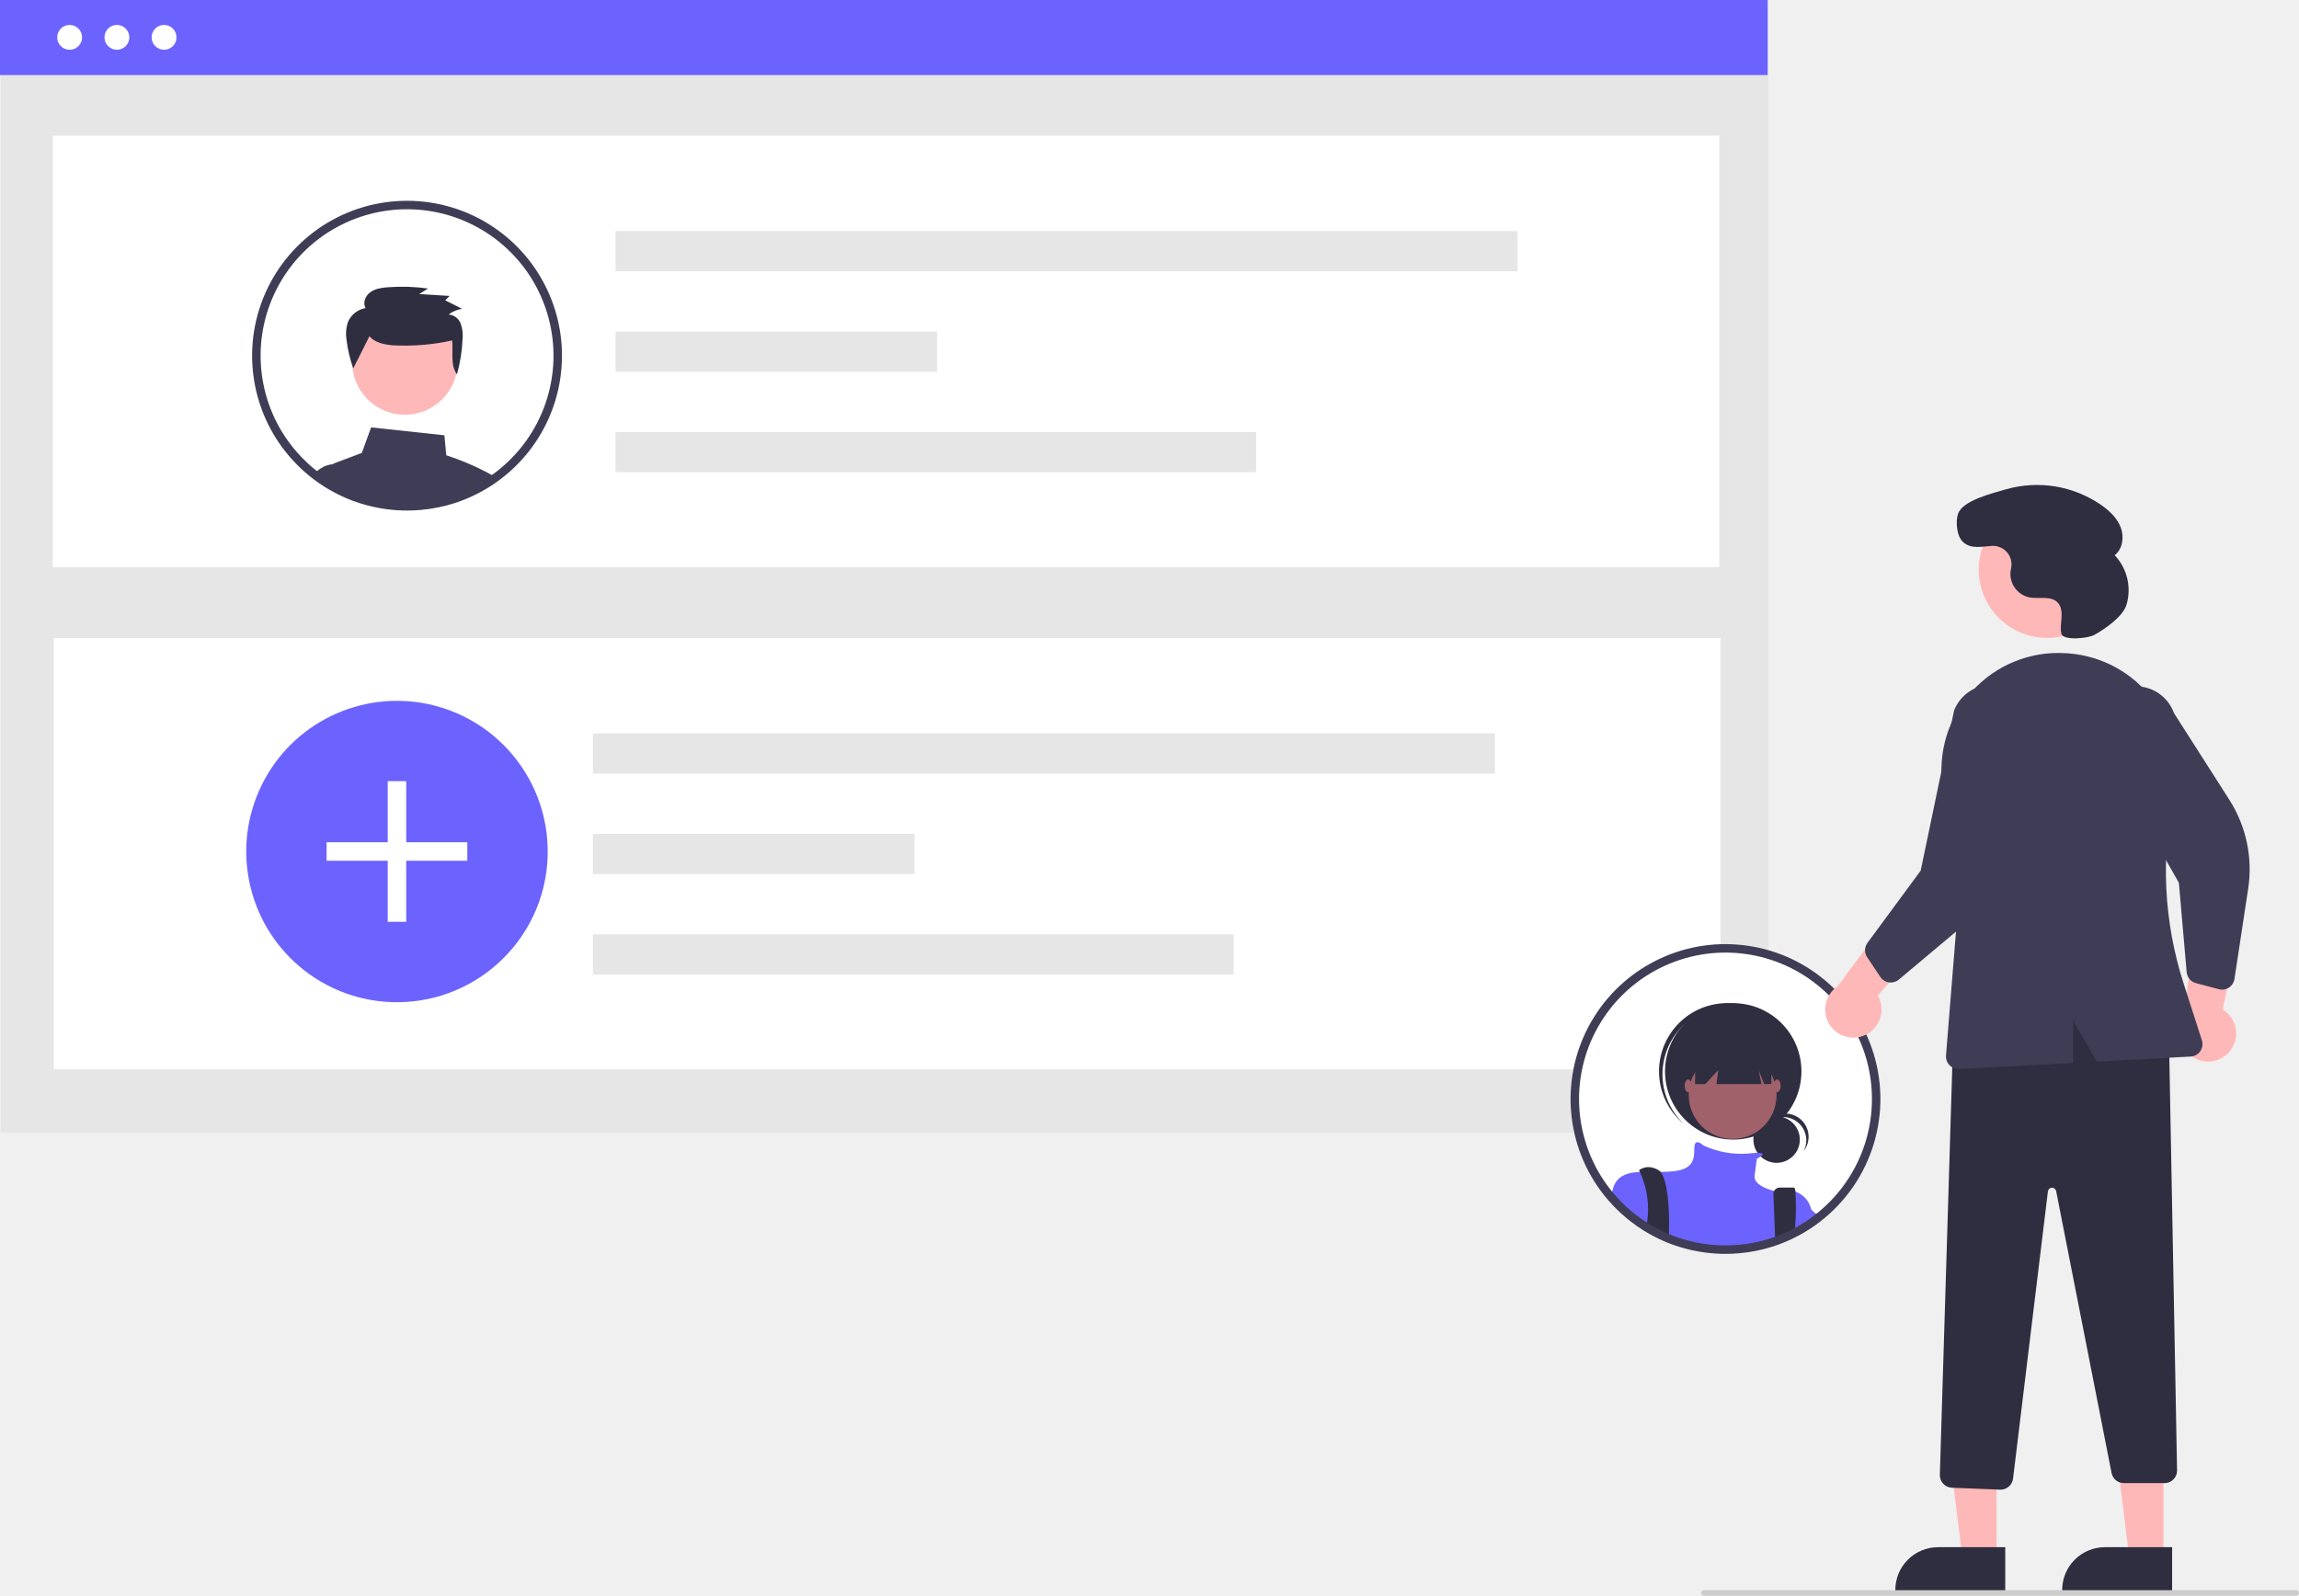
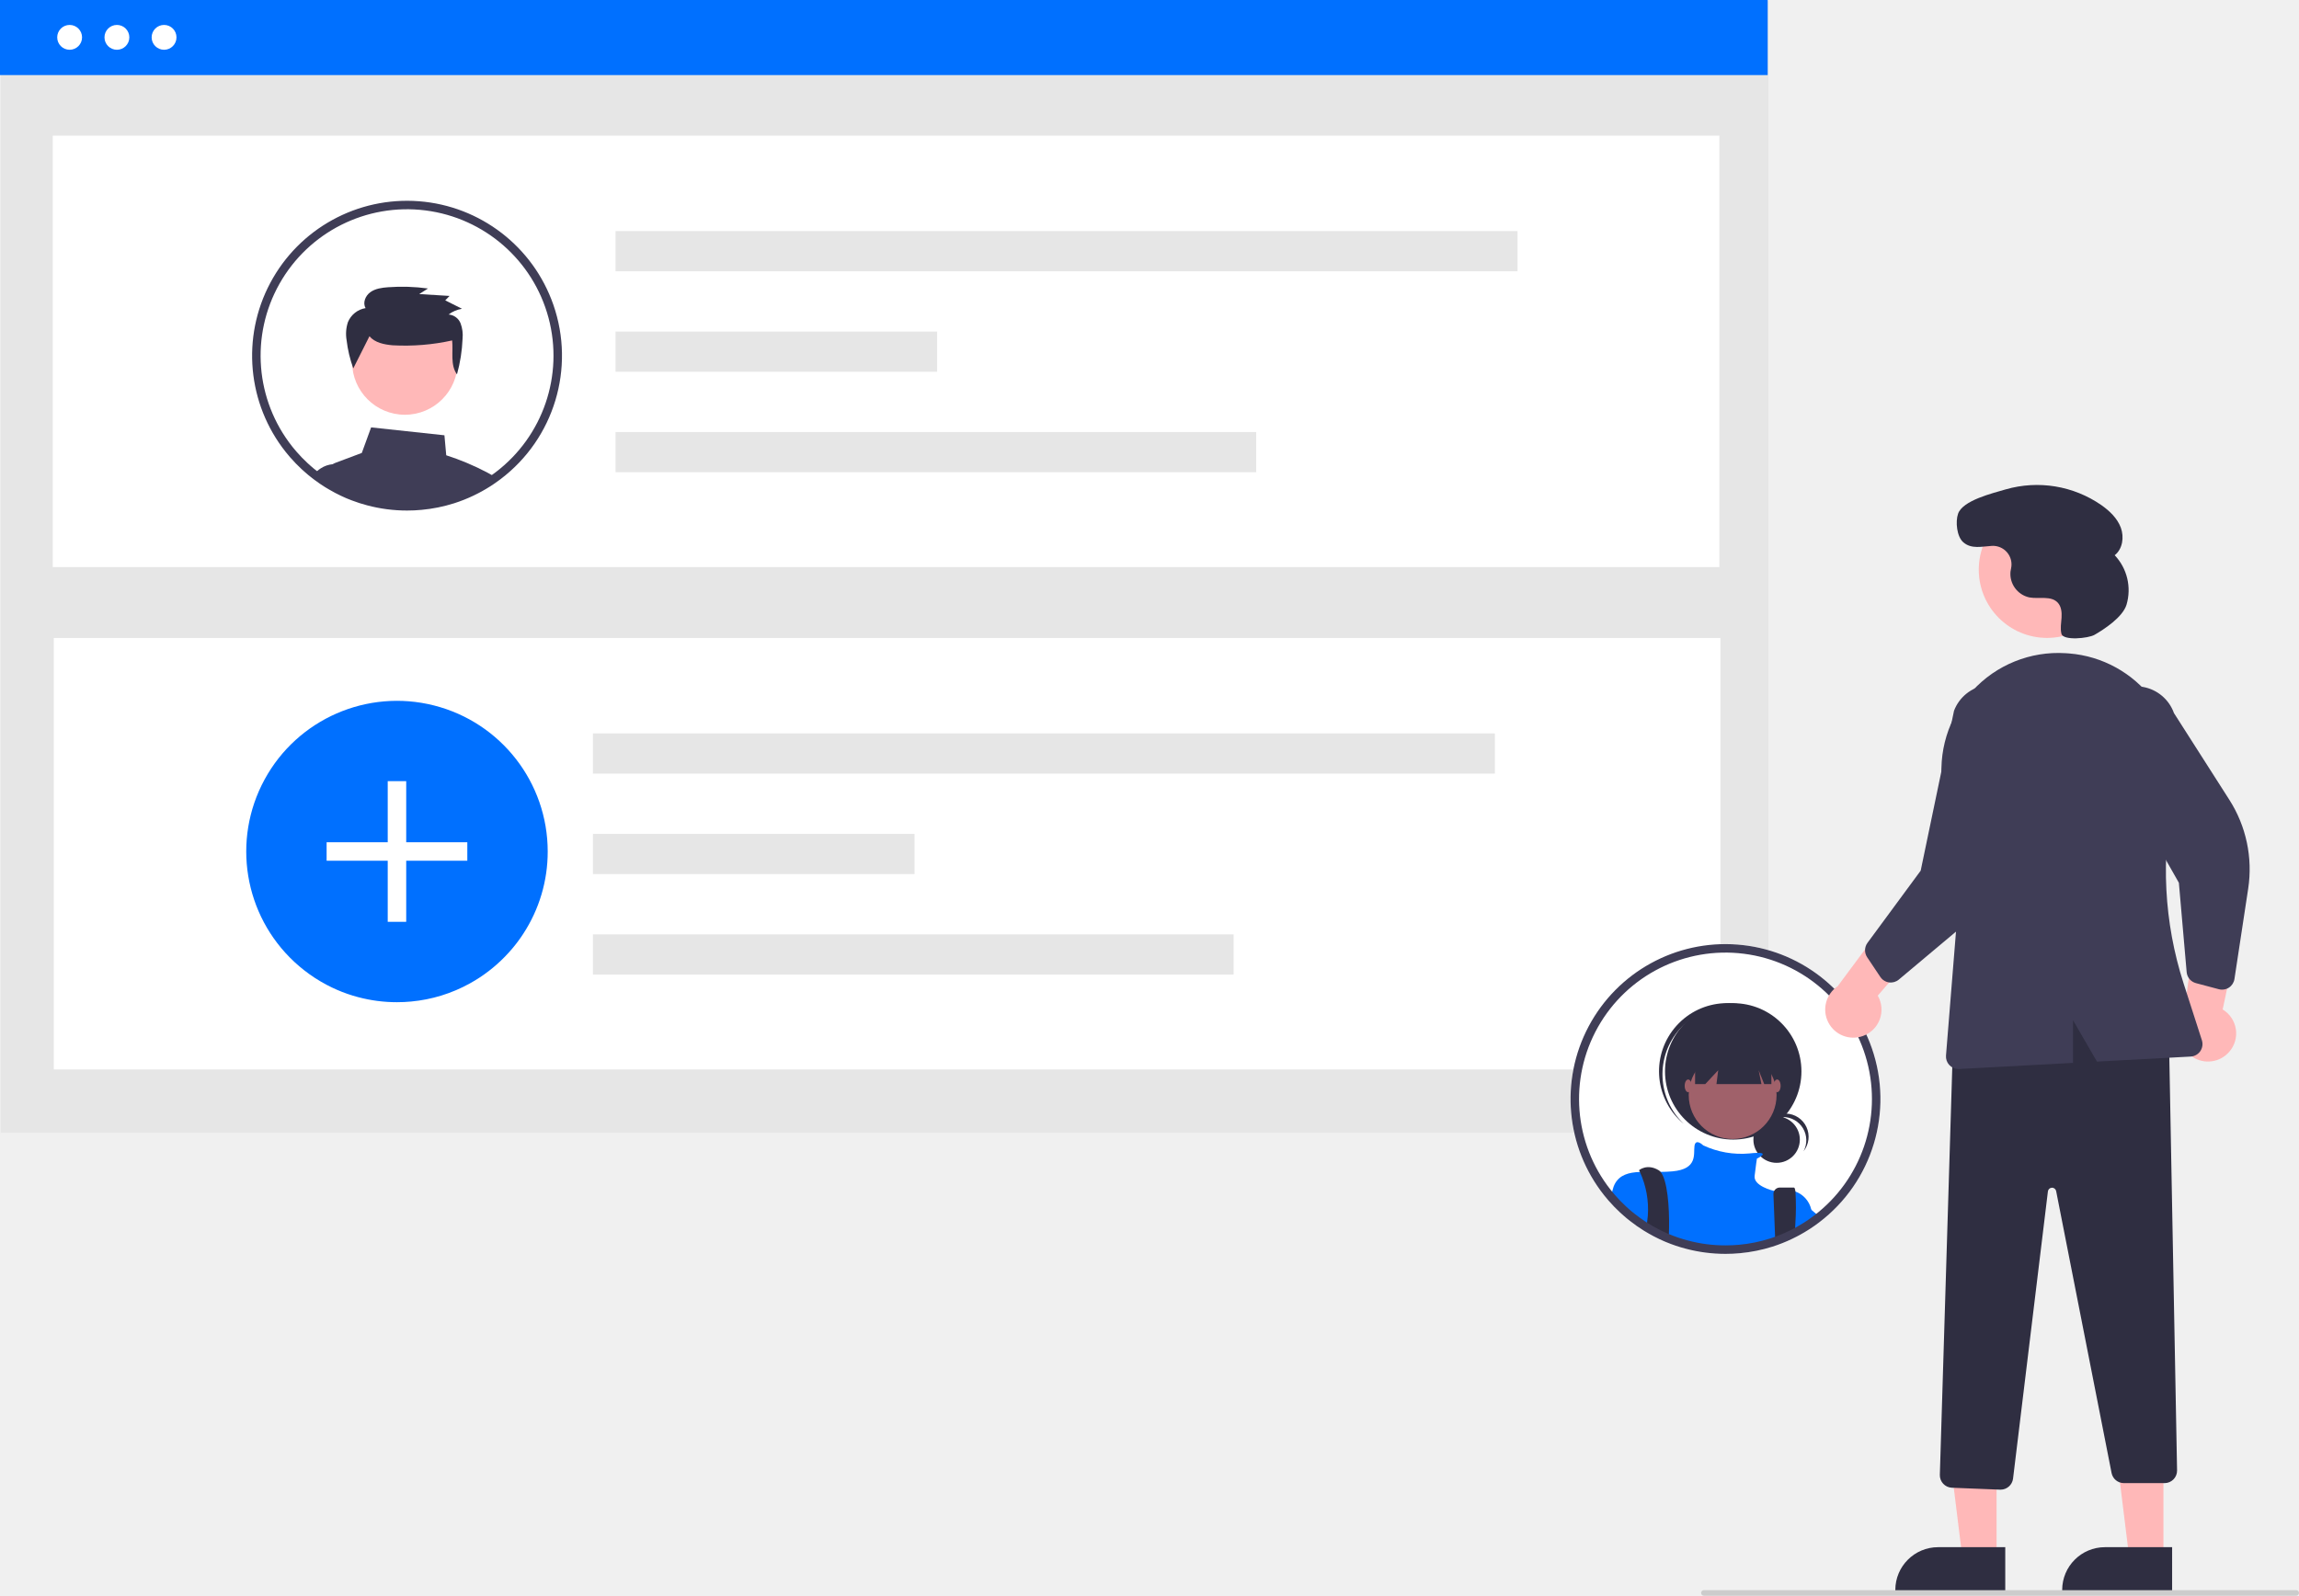
<svg xmlns="http://www.w3.org/2000/svg" width="826.681" height="573.951" viewBox="0 0 826.681 573.951" role="img" artist="Katerina Limpitsouni" source="https://undraw.co/">
  <circle id="b8f08c5c-b476-40dd-b664-770adaae3509" data-name="Ellipse 182" cx="93.108" cy="55.964" r="4.354" fill="#fff" />
  <circle id="eee44b09-a27a-4be3-8c5b-6b6370df12ff" data-name="Ellipse 183" cx="109.633" cy="55.964" r="4.354" fill="#fff" />
  <circle id="a2d5f093-6500-400f-8de1-66712a079cc1" data-name="Ellipse 184" cx="126.158" cy="55.964" r="4.354" fill="#fff" />
  <rect id="e14e0169-ef8c-4de3-8e3e-1fb1636d9038" data-name="Rectangle 266" x="82.529" y="66.193" width="552.899" height="3.073" fill="#fff" />
  <rect id="ffd44901-e4e1-4980-b03e-373b3661f4a7" data-name="Rectangle 246" x="0.271" y="0.36" width="635.631" height="407.086" fill="#e6e6e6" />
-   <rect id="e89f9aca-511f-49ec-bc12-8613d3bd0166" data-name="Rectangle 264" width="635.631" height="27.004" fill="#6c63ff" />
+   <rect id="e89f9aca-511f-49ec-bc12-8613d3bd0166" data-name="Rectangle 264" width="635.631" height="27.004" fill="#0070ff" />
  <rect id="ad9dc5de-4949-4eac-9eb5-22ff577a9f6a" data-name="Rectangle 247" x="18.972" y="48.785" width="599.28" height="155.185" fill="#fff" />
  <rect id="b859c105-7eee-4028-bc04-8285f6faca7e" data-name="Rectangle 259" x="19.351" y="229.471" width="599.28" height="155.185" fill="#fff" />
  <g id="aa41527c-9c03-4708-86c5-0d027f971362" data-name="Group 31">
    <rect id="b2d77c21-275f-42a7-94e0-5b816ba20a4e" data-name="Rectangle 250" x="221.34" y="83.115" width="324.331" height="14.455" fill="#e6e6e6" />
    <rect id="b25a2924-64e6-4438-87d6-1fb43933af96" data-name="Rectangle 251" x="221.34" y="119.252" width="115.639" height="14.455" fill="#e6e6e6" />
    <rect id="b8fe27c9-e561-42fa-9287-e7ff86698f34" data-name="Rectangle 252" x="221.34" y="155.389" width="230.375" height="14.455" fill="#e6e6e6" />
  </g>
-   <path id="a368706a-11d6-41a2-bd00-6a6054248d43-170" data-name="Path 952" d="M383.606,469.293a53.91,53.91,0,0,1-8.813,29.627,52.688,52.688,0,0,1-3.965,5.325,54.427,54.427,0,0,1-11.617,10.322q-1.773,1.175-3.645,2.2a53.739,53.739,0,0,1-21.057,6.485c-1.68.164-3.388.242-5.111.242a53.985,53.985,0,0,1-13.988-1.829,51.938,51.938,0,0,1-7.567-2.627q-1.879-.812-3.673-1.765a53.393,53.393,0,0,1-8.165-5.289q-1.783-1.388-3.438-2.926a54.2,54.2,0,1,1,91.039-39.764Z" transform="translate(-186.6595 -163.0244)" fill="#6c63ff" />
+   <path id="a368706a-11d6-41a2-bd00-6a6054248d43-56" data-name="Path 952" d="M383.606,469.293a53.91,53.91,0,0,1-8.813,29.627,52.688,52.688,0,0,1-3.965,5.325,54.427,54.427,0,0,1-11.617,10.322q-1.773,1.175-3.645,2.2a53.739,53.739,0,0,1-21.057,6.485c-1.68.164-3.388.242-5.111.242a53.985,53.985,0,0,1-13.988-1.829,51.938,51.938,0,0,1-7.567-2.627q-1.879-.812-3.673-1.765a53.393,53.393,0,0,1-8.165-5.289q-1.783-1.388-3.438-2.926a54.2,54.2,0,1,1,91.039-39.764Z" transform="translate(-186.6595 -163.0244)" fill="#0070ff" />
  <g id="a0fe7a2e-49bf-4761-b17e-3d52136366c5" data-name="Group 32">
    <rect id="a077c903-9ff8-47f6-8a24-46120c36a494" data-name="Rectangle 273" x="139.42" y="280.966" width="6.645" height="50.592" fill="#fff" />
    <rect id="a4f09271-2c50-4e11-a9a3-c26018ed4477" data-name="Rectangle 274" x="117.446" y="302.94" width="50.592" height="6.645" fill="#fff" />
  </g>
  <g id="bd7f0843-9709-4a5c-8b0e-26656563f0b3" data-name="Group 33">
    <rect id="e4567469-258f-4b3a-88b2-7a234fbc5498" data-name="Rectangle 250-2" x="213.209" y="263.801" width="324.331" height="14.455" fill="#e6e6e6" />
    <rect id="b26a9710-740f-4201-9a9a-df254658921a" data-name="Rectangle 251-2" x="213.209" y="299.938" width="115.639" height="14.455" fill="#e6e6e6" />
    <rect id="a1758efc-04f7-4da1-846b-fd169401f4c2" data-name="Rectangle 252-2" x="213.209" y="336.075" width="230.375" height="14.455" fill="#e6e6e6" />
  </g>
  <circle id="f2fdcd7e-077f-47c5-987d-3f56ec08fcb2" data-name="Ellipse 194" cx="42.039" cy="13.433" r="4.467" fill="#fff" />
  <circle id="bb8af87f-8865-4134-a554-08faac1a89d0" data-name="Ellipse 195" cx="58.995" cy="13.433" r="4.467" fill="#fff" />
  <circle id="bd4c0ca0-b96c-4f92-a965-84f83cdee98a" data-name="Ellipse 246" cx="25.039" cy="13.433" r="4.467" fill="#fff" />
  <path d="M361.898,332.996a92.633,92.633,0,0,0-14.78-6.22l-.65-7.19-26.36-2.84-3.35,9.19-9.46,3.55a4.605,4.605,0,0,0-.96.5h-.01a4.687,4.687,0,0,0-2,3.12,4.792,4.792,0,0,0,.07,1.88l.5,2.05c.72.43,1.46.84,2.2,1.23l.47.24c1.08.56,2.18,1.09,3.31,1.58.23.1.48.2.71.3.02.01.03.01.05.02.53.22,1.06.43,1.6.63a52.557,52.557,0,0,0,5.42,1.74,55.736,55.736,0,0,0,14.37,1.88c1.77,0,3.52-.08,5.25-.25a55.514,55.514,0,0,0,11.64-2.35c.01,0,.02-.01.03-.01a54.634,54.634,0,0,0,6.99-2.77c.01-.01.03-.01.04-.02.51-.24,1-.5,1.5-.75l.24-.12c.4-.21.8-.42,1.2-.64,1-.55,1.98-1.13,2.95-1.75.27-.16.53-.33.8-.51.38-.25.76-.51,1.13-.78C363.867,334.106,362.898,333.536,361.898,332.996Z" transform="translate(-186.6595 -163.0244)" fill="#3f3d56" />
  <path d="M312.427,337.426l-1.65-7.45h-4.31a1.031,1.031,0,0,0-.13.01h-.01a9.34,9.34,0,0,0-4.34,1.5,9.612,9.612,0,0,0-2.32,2.08c1.28.97,2.61,1.87,3.98,2.73l.06.03c.39.24.79.48,1.19.71.72.43,1.46.84,2.2,1.23l.47.24c1.08.56,2.18,1.09,3.31,1.58.23.1.48.2.71.3.02.01.03.01.05.02.53.22,1.06.43,1.6.63Z" transform="translate(-186.6595 -163.0244)" fill="#3f3d56" />
  <circle cx="145.594" cy="130.191" r="18.985" fill="#ffb8b8" />
  <path d="M319.507,283.968c1.965,2.326,5.291,2.982,8.359,3.251a78.729,78.729,0,0,0,21.38-1.746c.435,4.212-.75,8.754,1.731,12.219a56.723,56.723,0,0,0,2.015-12.859,12.308,12.308,0,0,0-.712-5.507,5.065,5.065,0,0,0-4.315-3.181,10.815,10.815,0,0,1,4.824-2.062l-6.028-3.029,1.548-1.589-10.913-.668,3.161-2.008a68.541,68.541,0,0,0-14.36-.453c-2.224.164-4.549.477-6.351,1.765s-2.843,3.85-1.724,5.741a8.336,8.336,0,0,0-6.353,5.041,13.458,13.458,0,0,0-.482,6.469,45.854,45.854,0,0,0,2.404,10.171Z" transform="translate(-186.6595 -163.0244)" fill="#2f2e41" />
  <path d="M385.637,272.636a55.709,55.709,0,1,0-96.27,52.92c.5.63,1.02,1.26,1.55,1.87.04.04.07.08.11.12a54.035,54.035,0,0,0,4.15,4.28c.38.35.78.71,1.18,1.05.76.68,1.54,1.33,2.35,1.95.32.25.63.5.96.74,1.28.97,2.61,1.87,3.98,2.73l.06.03c.39.24.79.48,1.19.71.72.43,1.46.84,2.2,1.23l.47.24c1.08.56,2.18,1.09,3.31,1.58.23.1.48.2.71.3.02.01.03.01.05.02.53.22,1.06.43,1.6.63a52.557,52.557,0,0,0,5.42,1.74,55.736,55.736,0,0,0,14.37,1.88c1.77,0,3.52-.08,5.25-.25a55.514,55.514,0,0,0,11.64-2.35c.01,0,.02-.01.03-.01a54.634,54.634,0,0,0,6.99-2.77c.01-.01.03-.01.04-.02.51-.24,1-.5,1.5-.75l.24-.12c.4-.21.8-.42,1.2-.64,1-.55,1.98-1.13,2.95-1.75.27-.16.53-.33.8-.51.38-.25.76-.51,1.13-.78.49-.34.98-.69,1.46-1.05.15-.11.31-.22.46-.34a55.689,55.689,0,0,0,18.92-62.68Zm-20.76,60.25c-.33.26-.67.51-1.01.74-.33.25-.66.49-1,.71-.29.21-.58.41-.88.6l-.09.06c-.22.15-.44.29-.66.43q-1.245.78-2.52,1.5c-.09.05-.18.1-.27.15-.38.21-.76.41-1.14.61-.05.03-.11.05-.16.08l-.06.03c-.48.25-.97.49-1.46.72a49.05,49.05,0,0,1-5.83,2.36c-.26.09-.52.18-.78.26a52.454,52.454,0,0,1-11.02,2.24c-1.64.15-3.3.23-4.97.23a51.949,51.949,0,0,1-13.59-1.78,49.382,49.382,0,0,1-6.67-2.26c-.11-.05-.23-.09-.34-.14-.12-.05-.23-.09-.34-.14-.12-.05-.23-.1-.35-.16-.94-.41-1.87-.86-2.78-1.33l-.44-.23c-1.11-.58-2.2-1.2-3.26-1.86-.31-.19-.63-.39-.93-.6-.08-.05-.15-.1-.23-.15-.71-.47-1.42-.96-2.11-1.47-.47-.35-.94-.7-1.4-1.06-.77-.58-1.51-1.2-2.23-1.84-.38-.32-.75-.67-1.11-1a50.811,50.811,0,0,1-4.02-4.16c-.42-.48-.83-.96-1.22-1.46a3.807,3.807,0,0,1-.25-.31,52.659,52.659,0,1,1,73.12,9.23Z" transform="translate(-186.6595 -163.0244)" fill="#3f3d56" />
  <path d="M859.728,539.996a55.709,55.709,0,1,0-96.27,52.92c.5.63,1.02,1.26,1.55,1.87.04.04.07.08.11.12a54.137,54.137,0,0,0,4.15,4.28c.38.35.78.71,1.18,1.05.76.68,1.54,1.33,2.35,1.95a54.775,54.775,0,0,0,4.94,3.47l.06.03c1.11.69,2.24,1.33,3.39,1.94l.47.24c1.08.56,2.18,1.09,3.31,1.58.23.1.48.2.71.3.02.01.03.01.05.02a54.116,54.116,0,0,0,7.02,2.37,55.732,55.732,0,0,0,14.37,1.88c1.77,0,3.52-.08,5.25-.25a55.508,55.508,0,0,0,11.64-2.35c.01,0,.02-.01.03-.01a54.606,54.606,0,0,0,6.99-2.77c.01-.01.03-.01.04-.02.51-.24,1-.5,1.5-.75l.24-.12c.4-.21.8-.42,1.2-.64,1-.55,1.98-1.13,2.95-1.75.27-.16.53-.33.8-.51.88-.58,1.75-1.2,2.59-1.83.15-.11.31-.22.46-.34a55.692,55.692,0,0,0,18.92-62.68Z" transform="translate(-186.6595 -163.0244)" fill="#fff" />
  <circle id="ee9bd31a-9b73-4888-9087-fea26d3b2b97" data-name="Ellipse 188" cx="638.842" cy="409.897" r="8.349" fill="#2f2e41" />
-   <path id="e473f415-6540-4896-b89f-76a5ac7ad60a-171" data-name="Path 969" d="M827.827,564.802a8.35,8.35,0,0,1,7.35,12.312,8.347,8.347,0,1,0-13.868-9.172,8.329,8.329,0,0,1,6.519-3.14Z" transform="translate(-186.6595 -163.0244)" fill="#2f2e41" />
+   <path id="e473f415-6540-4896-b89f-76a5ac7ad60a-57" data-name="Path 969" d="M827.827,564.802a8.35,8.35,0,0,1,7.35,12.312,8.347,8.347,0,1,0-13.868-9.172,8.329,8.329,0,0,1,6.519-3.14Z" transform="translate(-186.6595 -163.0244)" fill="#2f2e41" />
  <circle id="f79ae9d5-f4b5-4dd5-badc-cc4d2f5593dd" data-name="Ellipse 189" cx="623.24" cy="385.353" r="24.526" fill="#2f2e41" />
-   <path id="f9880a76-ad0b-4c2a-99b0-b23c20a810bd-172" data-name="Path 970" d="M790.65,533.16a24.522,24.522,0,0,1,33.99-2.572c-.2-.191-.4-.383-.607-.568a24.526,24.526,0,0,0-32.73,36.535q.07.063.14.125c.208.185.422.36.635.537a24.522,24.522,0,0,1-1.427-34.057Z" transform="translate(-186.6595 -163.0244)" fill="#2f2e41" />
+   <path id="f9880a76-ad0b-4c2a-99b0-b23c20a810bd-58" data-name="Path 970" d="M790.65,533.16a24.522,24.522,0,0,1,33.99-2.572c-.2-.191-.4-.383-.607-.568a24.526,24.526,0,0,0-32.73,36.535q.07.063.14.125c.208.185.422.36.635.537a24.522,24.522,0,0,1-1.427-34.057Z" transform="translate(-186.6595 -163.0244)" fill="#2f2e41" />
  <circle id="b01904a1-9532-4133-8cbd-470829617487" data-name="Ellipse 190" cx="623.032" cy="393.875" r="15.796" fill="#a0616a" />
-   <path d="M837.958,598.056v5.3c-.97.62-1.95,1.2-2.95,1.75-.4.22-.8.43-1.2.64l-.24.12c-.5.25-.99.51-1.5.75-.01.01-.03.01-.04.02a54.606,54.606,0,0,1-6.99,2.77c-.01,0-.02.01-.03.01a55.508,55.508,0,0,1-11.64,2.35c-1.73.17-3.48.25-5.25.25a55.732,55.732,0,0,1-14.37-1.88,54.116,54.116,0,0,1-7.02-2.37c-.02-.01-.03-.01-.05-.02-.23-.1-.48-.2-.71-.3-1.13-.49-2.23-1.02-3.31-1.58l-.47-.24c-1.15-.61-2.28-1.25-3.39-1.94l-.06-.03a54.775,54.775,0,0,1-4.94-3.47c-.81-.62-1.59-1.27-2.35-1.95-.4-.34-.8-.7-1.18-1.05a54.137,54.137,0,0,1-4.15-4.28,20.23,20.23,0,0,1,.76-3.07l.01-.01a4.489,4.489,0,0,1,.21-.5,3.988,3.988,0,0,1,.19-.42c1.79-3.35,5.03-4.18,9.05-4.36,2.27-.1,4.78.01,7.43-.02,1.4-.01,2.85-.06,4.3-.19,9.15-.83,7.49-6.23,7.9-9.14.41-2.82,2.95-.38,3.12-.22l.01.01a32.271,32.271,0,0,0,16.6,2.91c.98-.12,1.96-.19,2.94-.22,2.58-.03,2.02.71,1.13,1.32a11.183,11.183,0,0,1-1.35.76s-.41,2.5-.83,6.24c-.4,3.58,6.46,5.26,7.03,5.39a.061.061,0,0,0,.04.01,13.773,13.773,0,0,1,7.61.2h.01A9.018,9.018,0,0,1,837.958,598.056Z" transform="translate(-186.6595 -163.0244)" fill="#6c63ff" />
+   <path d="M837.958,598.056v5.3c-.97.62-1.95,1.2-2.95,1.75-.4.22-.8.43-1.2.64l-.24.12c-.5.25-.99.51-1.5.75-.01.01-.03.01-.04.02a54.606,54.606,0,0,1-6.99,2.77c-.01,0-.02.01-.03.01a55.508,55.508,0,0,1-11.64,2.35c-1.73.17-3.48.25-5.25.25a55.732,55.732,0,0,1-14.37-1.88,54.116,54.116,0,0,1-7.02-2.37c-.02-.01-.03-.01-.05-.02-.23-.1-.48-.2-.71-.3-1.13-.49-2.23-1.02-3.31-1.58l-.47-.24c-1.15-.61-2.28-1.25-3.39-1.94l-.06-.03a54.775,54.775,0,0,1-4.94-3.47c-.81-.62-1.59-1.27-2.35-1.95-.4-.34-.8-.7-1.18-1.05a54.137,54.137,0,0,1-4.15-4.28,20.23,20.23,0,0,1,.76-3.07l.01-.01a4.489,4.489,0,0,1,.21-.5,3.988,3.988,0,0,1,.19-.42c1.79-3.35,5.03-4.18,9.05-4.36,2.27-.1,4.78.01,7.43-.02,1.4-.01,2.85-.06,4.3-.19,9.15-.83,7.49-6.23,7.9-9.14.41-2.82,2.95-.38,3.12-.22l.01.01a32.271,32.271,0,0,0,16.6,2.91c.98-.12,1.96-.19,2.94-.22,2.58-.03,2.02.71,1.13,1.32a11.183,11.183,0,0,1-1.35.76s-.41,2.5-.83,6.24c-.4,3.58,6.46,5.26,7.03,5.39a.061.061,0,0,0,.04.01,13.773,13.773,0,0,1,7.61.2h.01A9.018,9.018,0,0,1,837.958,598.056Z" transform="translate(-186.6595 -163.0244)" fill="#0070ff" />
  <path d="M786.827,604.486c0,.74-.02,1.45-.05,2.12-.01.4-.03.79-.05,1.16-.02-.01-.03-.01-.05-.02-.23-.1-.48-.2-.71-.3-1.13-.49-2.23-1.02-3.31-1.58l-.47-.24c-1.15-.61-2.28-1.25-3.39-1.94.03-.35.08-.7.13-1.05.11-.77.2-1.55.26-2.32a32.184,32.184,0,0,0-2.85-15.76v-.01c-.2-.4-.32-.62-.32-.62s2.91-2.5,7.06,0a2.498,2.498,0,0,1,.69.6C786.268,587.476,786.947,597.396,786.827,604.486Z" transform="translate(-186.6595 -163.0244)" fill="#2f2e41" />
  <path d="M832.237,603.126c-.04,1.12-.1,2.29-.17,3.48v.01c-.01.01-.03.01-.04.02a54.606,54.606,0,0,1-6.99,2.77c-.01,0-.02.01-.03.01l-.11-2.81-.01-.37-.53-13.68a2.295,2.295,0,0,1,2.29-2.4h5.07c.25,0,.43.51.55,1.43v.01A86.661,86.661,0,0,1,832.237,603.126Z" transform="translate(-186.6595 -163.0244)" fill="#2f2e41" />
-   <path id="a05c59bd-0311-408b-a800-ed606f18fbbf-173" data-name="Path 975" d="M796.181,537.154v15.8h3.658l4.655-4.988-.623,4.988h16.17l-1-4.988,2,4.988h2.578v-15.8Z" transform="translate(-186.6595 -163.0244)" fill="#2f2e41" />
+   <path id="a05c59bd-0311-408b-a800-ed606f18fbbf-59" data-name="Path 975" d="M796.181,537.154v15.8h3.658l4.655-4.988-.623,4.988h16.17l-1-4.988,2,4.988h2.578v-15.8Z" transform="translate(-186.6595 -163.0244)" fill="#2f2e41" />
  <ellipse id="af122121-1c1b-4817-a566-2298b147ce18" data-name="Ellipse 191" cx="607.028" cy="390.55" rx="1.247" ry="2.286" fill="#a0616a" />
  <ellipse id="bec83a12-853e-4dd5-94d0-e2c2a5b21156" data-name="Ellipse 192" cx="639.037" cy="390.55" rx="1.247" ry="2.286" fill="#a0616a" />
-   <path d="M841.347,601.016c-.84.63-1.71,1.25-2.59,1.83-.27.18-.53.35-.8.51-.97.62-1.95,1.2-2.95,1.75-.4.22-.8.43-1.2.64v-11.02s1.6,1.28,4.15,3.41c.32.27.65.55,1,.85C839.697,599.606,840.498,600.286,841.347,601.016Z" transform="translate(-186.6595 -163.0244)" fill="#6c63ff" />
+   <path d="M841.347,601.016c-.84.63-1.71,1.25-2.59,1.83-.27.18-.53.35-.8.51-.97.62-1.95,1.2-2.95,1.75-.4.22-.8.43-1.2.64v-11.02s1.6,1.28,4.15,3.41c.32.27.65.55,1,.85C839.697,599.606,840.498,600.286,841.347,601.016Z" transform="translate(-186.6595 -163.0244)" fill="#0070ff" />
  <path d="M859.728,539.996a55.709,55.709,0,1,0-96.27,52.92c.5.63,1.02,1.26,1.55,1.87.04.04.07.08.11.12a54.137,54.137,0,0,0,4.15,4.28c.38.35.78.71,1.18,1.05.76.68,1.54,1.33,2.35,1.95a54.775,54.775,0,0,0,4.94,3.47l.06.03c1.11.69,2.24,1.33,3.39,1.94l.47.24c1.08.56,2.18,1.09,3.31,1.58.23.1.48.2.71.3.02.01.03.01.05.02a54.116,54.116,0,0,0,7.02,2.37,55.732,55.732,0,0,0,14.37,1.88c1.77,0,3.52-.08,5.25-.25a55.508,55.508,0,0,0,11.64-2.35c.01,0,.02-.01.03-.01a54.606,54.606,0,0,0,6.99-2.77c.01-.01.03-.01.04-.02.51-.24,1-.5,1.5-.75l.24-.12c.4-.21.8-.42,1.2-.64,1-.55,1.98-1.13,2.95-1.75.27-.16.53-.33.8-.51.88-.58,1.75-1.2,2.59-1.83.15-.11.31-.22.46-.34a55.692,55.692,0,0,0,18.92-62.68Zm-20.76,60.25c-.33.26-.67.51-1.01.74-.33.25-.66.49-1,.71-.29.21-.58.41-.88.6-.25.17-.5.33-.75.49q-1.244.78-2.52,1.5c-.09.05-.18.1-.271.15-.38.21-.76.41-1.14.61-.05.03-.11.05-.16.08l-.06.03c-.48.25-.97.49-1.46.72a49.028,49.028,0,0,1-5.83,2.36c-.26.09-.52.18-.78.26a52.456,52.456,0,0,1-11.02,2.24c-1.64.15-3.3.23-4.97.23a51.952,51.952,0,0,1-13.59-1.78,49.391,49.391,0,0,1-6.67-2.26c-.23-.09-.46-.19-.68-.28-.12-.05-.23-.1-.35-.16-.94-.41-1.87-.86-2.78-1.33l-.44-.23c-1.11-.58-2.2-1.2-3.26-1.86-.39-.24-.78-.49-1.16-.75-1.2-.79-2.37-1.64-3.51-2.53-.77-.58-1.51-1.2-2.23-1.84-.38-.32-.75-.67-1.11-1a50.883,50.883,0,0,1-4.02-4.16c-.42-.48-.83-.96-1.22-1.46a3.801,3.801,0,0,1-.25-.31,52.659,52.659,0,1,1,73.12,9.23Z" transform="translate(-186.6595 -163.0244)" fill="#3f3d56" />
  <path d="M856.591,535.628a10.056,10.056,0,0,0,5.277-14.488L885.227,494.096l-18.414-2.397-19.359,26.048a10.11,10.11,0,0,0,9.137,17.88Z" transform="translate(-186.6595 -163.0244)" fill="#ffb8b8" />
  <path d="M988.255,541.342a10.056,10.056,0,0,0-2.363-15.237l7.425-34.955-17.288,6.779-4.401,32.155a10.11,10.11,0,0,0,16.626,11.259Z" transform="translate(-186.6595 -163.0244)" fill="#ffb8b8" />
  <polygon points="717.931 560.49 705.671 560.489 699.839 513.201 717.933 513.202 717.931 560.49" fill="#ffb8b8" />
  <path d="M907.717,735.398l-39.531-.001v-.5A15.386,15.386,0,0,1,883.573,719.511h.001l24.144.001Z" transform="translate(-186.6595 -163.0244)" fill="#2f2e41" />
  <polygon points="777.931 560.49 765.671 560.489 759.839 513.201 777.933 513.202 777.931 560.49" fill="#ffb8b8" />
  <path d="M967.717,735.398l-39.531-.001v-.5A15.386,15.386,0,0,1,943.573,719.511h.001l24.144.001Z" transform="translate(-186.6595 -163.0244)" fill="#2f2e41" />
  <path d="M905.868,698.822l-17.355-.694a4.514,4.514,0,0,1-4.318-4.634l4.889-160.379.319-.115c30.416-11.003,55.578-10.171,76.926,2.54l.239.143,2.929,156.202a4.5,4.5,0,0,1-4.499,4.585h-14.634a4.51,4.51,0,0,1-4.416-3.632L926.014,591.429a1.5,1.5,0,0,0-2.961.109L910.515,694.868a4.526,4.526,0,0,1-4.469,3.957C905.987,698.825,905.927,698.824,905.868,698.822Z" transform="translate(-186.6595 -163.0244)" fill="#2f2e41" />
  <circle cx="736.092" cy="204.882" r="24.561" fill="#ffb8b8" />
  <path d="M864.891,516.106a4.506,4.506,0,0,1-2.091-1.686l-4.746-7.102a4.515,4.515,0,0,1,.119-5.169l19.132-25.968,11.986-57.511a14.497,14.497,0,1,1,27.017,10.52l-5.665,36.602a46.374,46.374,0,0,1-16.024,28.441L869.435,515.367a4.505,4.505,0,0,1-3.528,1.008A4.455,4.455,0,0,1,864.891,516.106Z" transform="translate(-186.6595 -163.0244)" fill="#3f3d56" />
  <path d="M987.206,518.712a4.506,4.506,0,0,1-2.683.116l-8.254-2.195a4.515,4.515,0,0,1-3.326-3.959l-2.796-32.133-29.002-51.089a14.497,14.497,0,1,1,27.231-9.954l19.931,31.217a46.373,46.373,0,0,1,6.763,31.936l-4.941,32.504a4.505,4.505,0,0,1-1.982,3.087A4.455,4.455,0,0,1,987.206,518.712Z" transform="translate(-186.6595 -163.0244)" fill="#3f3d56" />
  <path d="M895.887,411.524a41.822,41.822,0,0,1,33.537-13.56q.616.038,1.227.086h0a41.734,41.734,0,0,1,30.16,16.646,42.362,42.362,0,0,1,7.525,34.145,132.361,132.361,0,0,0,3.497,67.876l6.589,20.459a4.499,4.499,0,0,1-4.042,5.872l-33.685,1.811-8.62-14.89v15.353l-40.941,2.201c-.082.005-.163.007-.243.007a4.5,4.5,0,0,1-4.484-4.861l4.627-57.382-5.804-38.973A42.089,42.089,0,0,1,895.887,411.524Z" transform="translate(-186.6595 -163.0244)" fill="#3f3d56" />
  <path d="M939.821,391.354c-2.274,1.308-11.262,2.176-11.903-.368l-.014-.056c-.446-1.864-.076-3.811.052-5.723s-.059-4.013-1.362-5.419c-2.428-2.621-6.748-1.232-10.258-1.894a8.664,8.664,0,0,1-6.74-9.253c.05-.398.128-.795.216-1.193a6.673,6.673,0,0,0-6.927-8.081c-3.548.203-7.378,1.278-10.314-1.35-2.27-2.032-2.824-7.322-1.827-10.201,1.676-4.838,12.414-7.371,17.102-8.764a40.62,40.62,0,0,1,34.43,5.65c2.961,2.087,5.727,4.71,6.989,8.106s.653,7.68-2.193,9.922a18.332,18.332,0,0,1,4.246,17.806C949.915,385.063,943.206,389.406,939.821,391.354Z" transform="translate(-186.6595 -163.0244)" fill="#2f2e41" />
  <path d="M1012.341,736.976h-213a1,1,0,0,1,0-2h213a1,1,0,0,1,0,2Z" transform="translate(-186.6595 -163.0244)" fill="#ccc" />
</svg>
